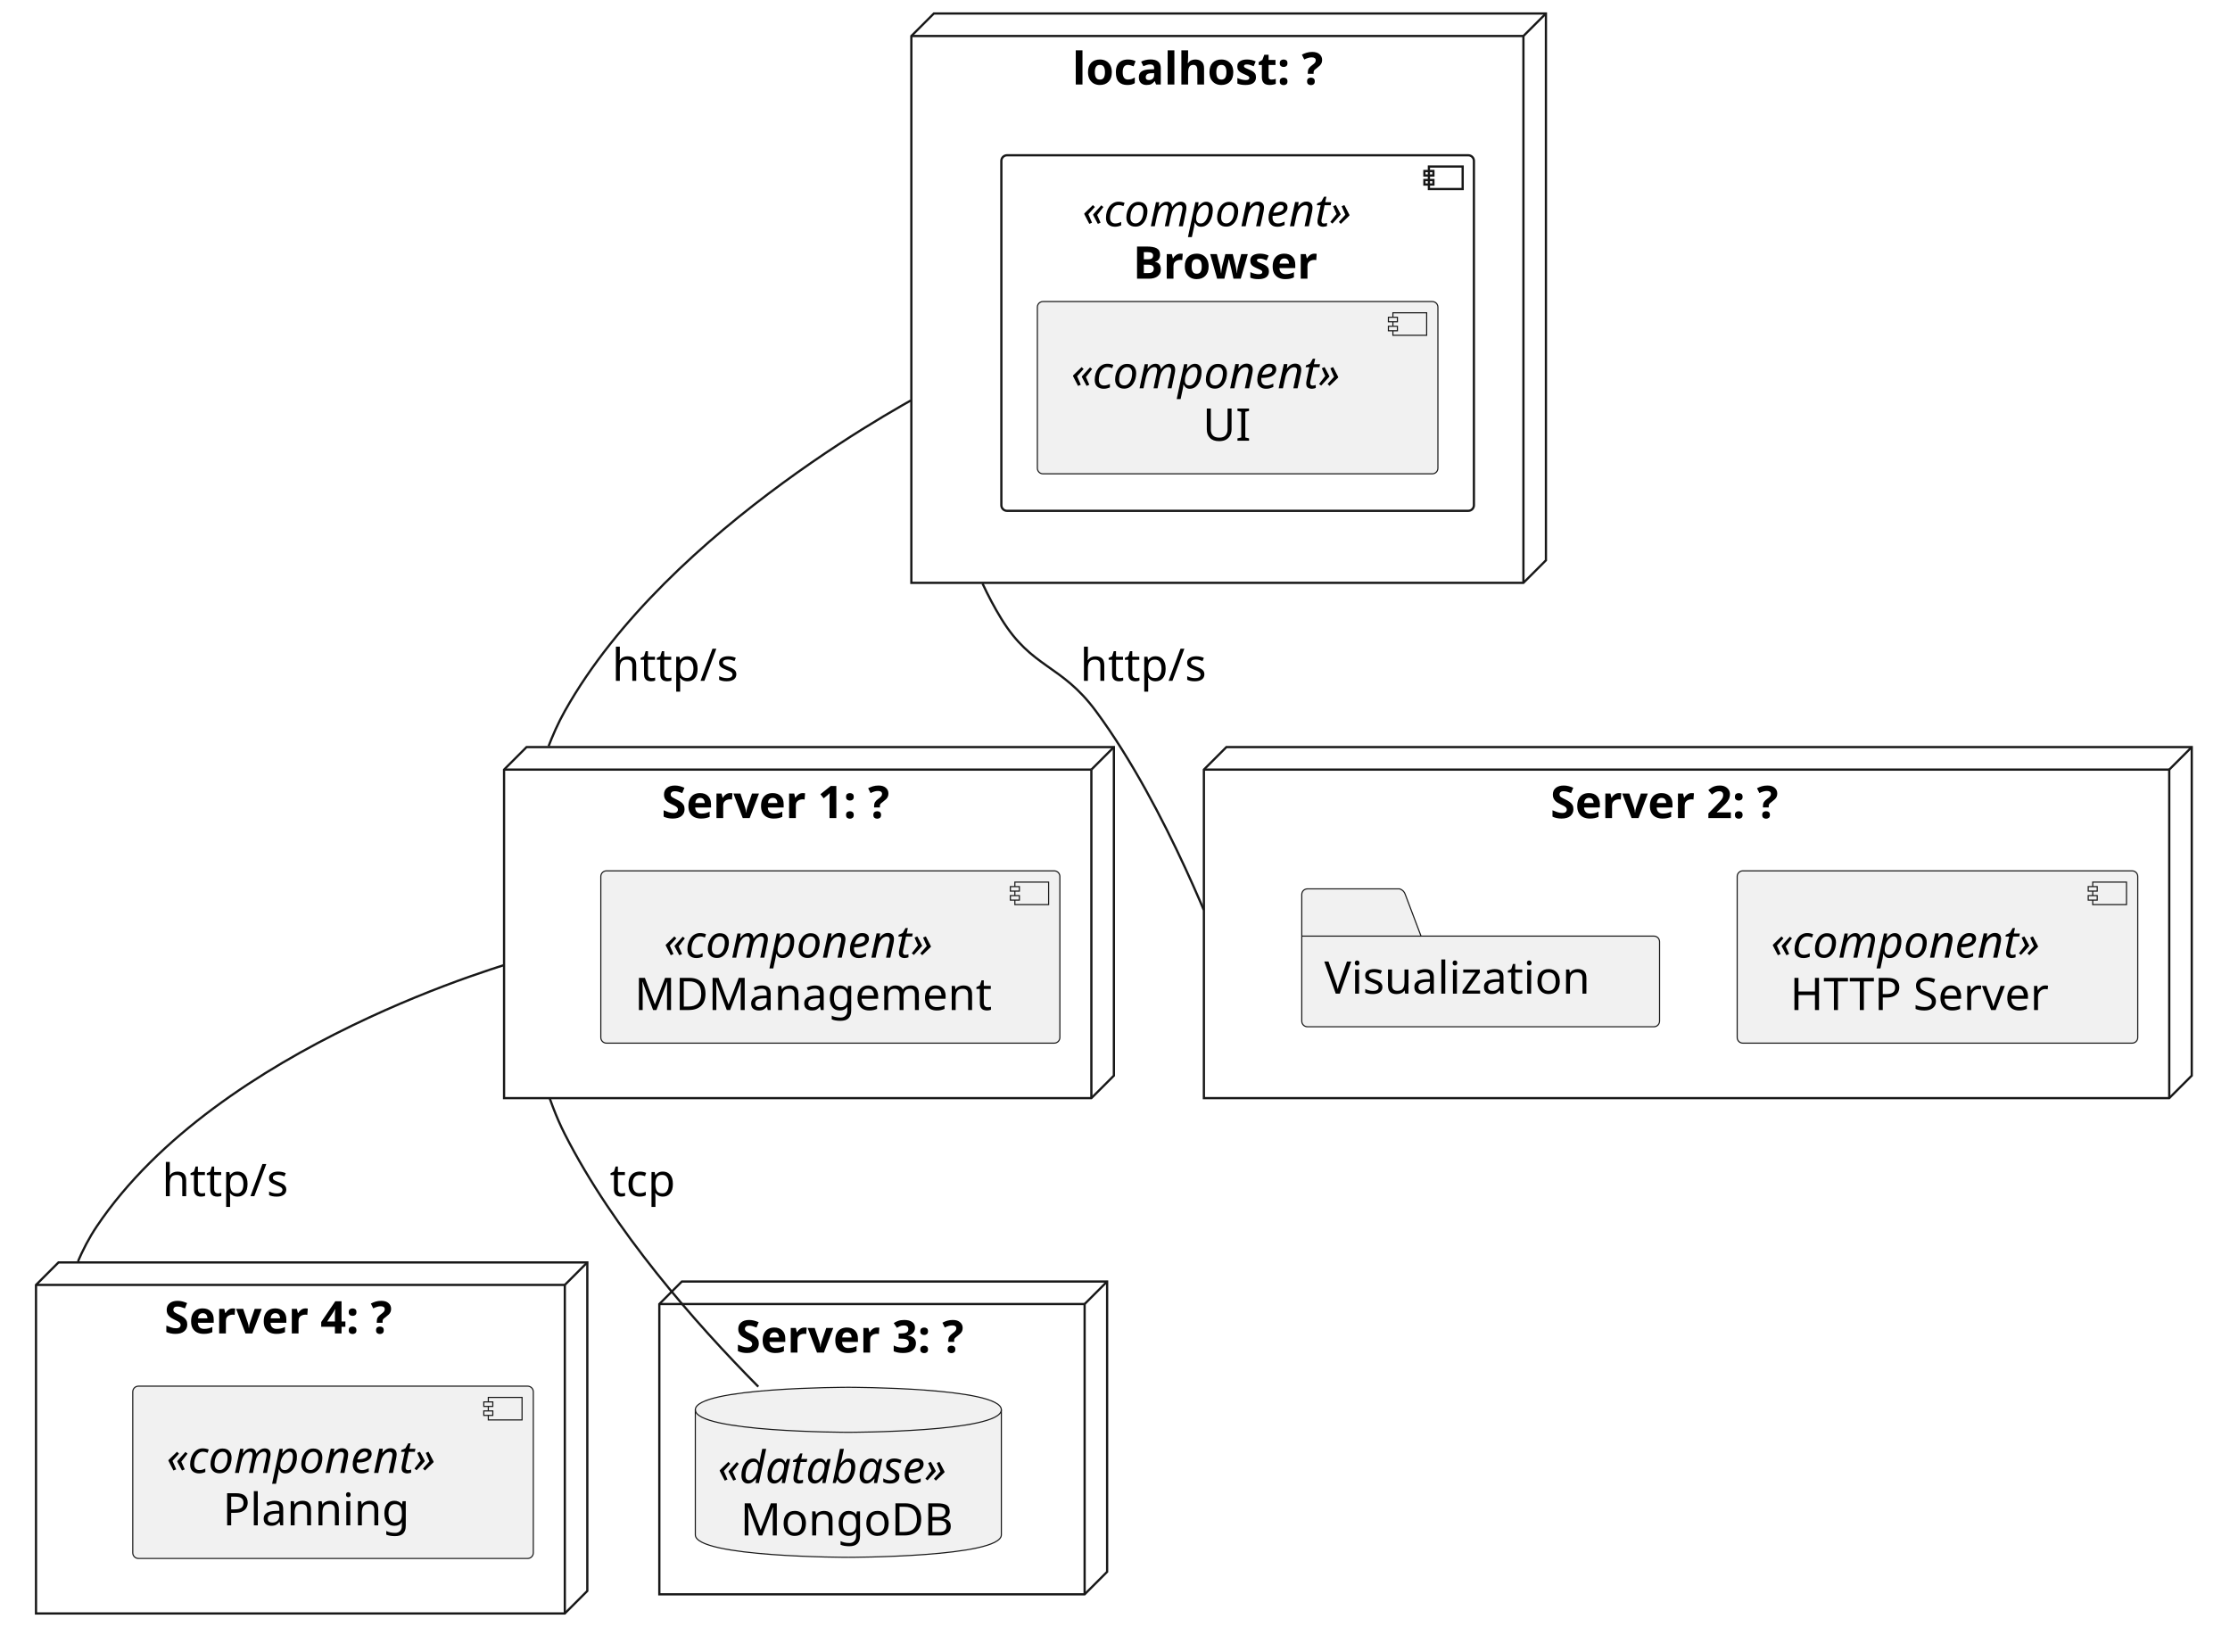
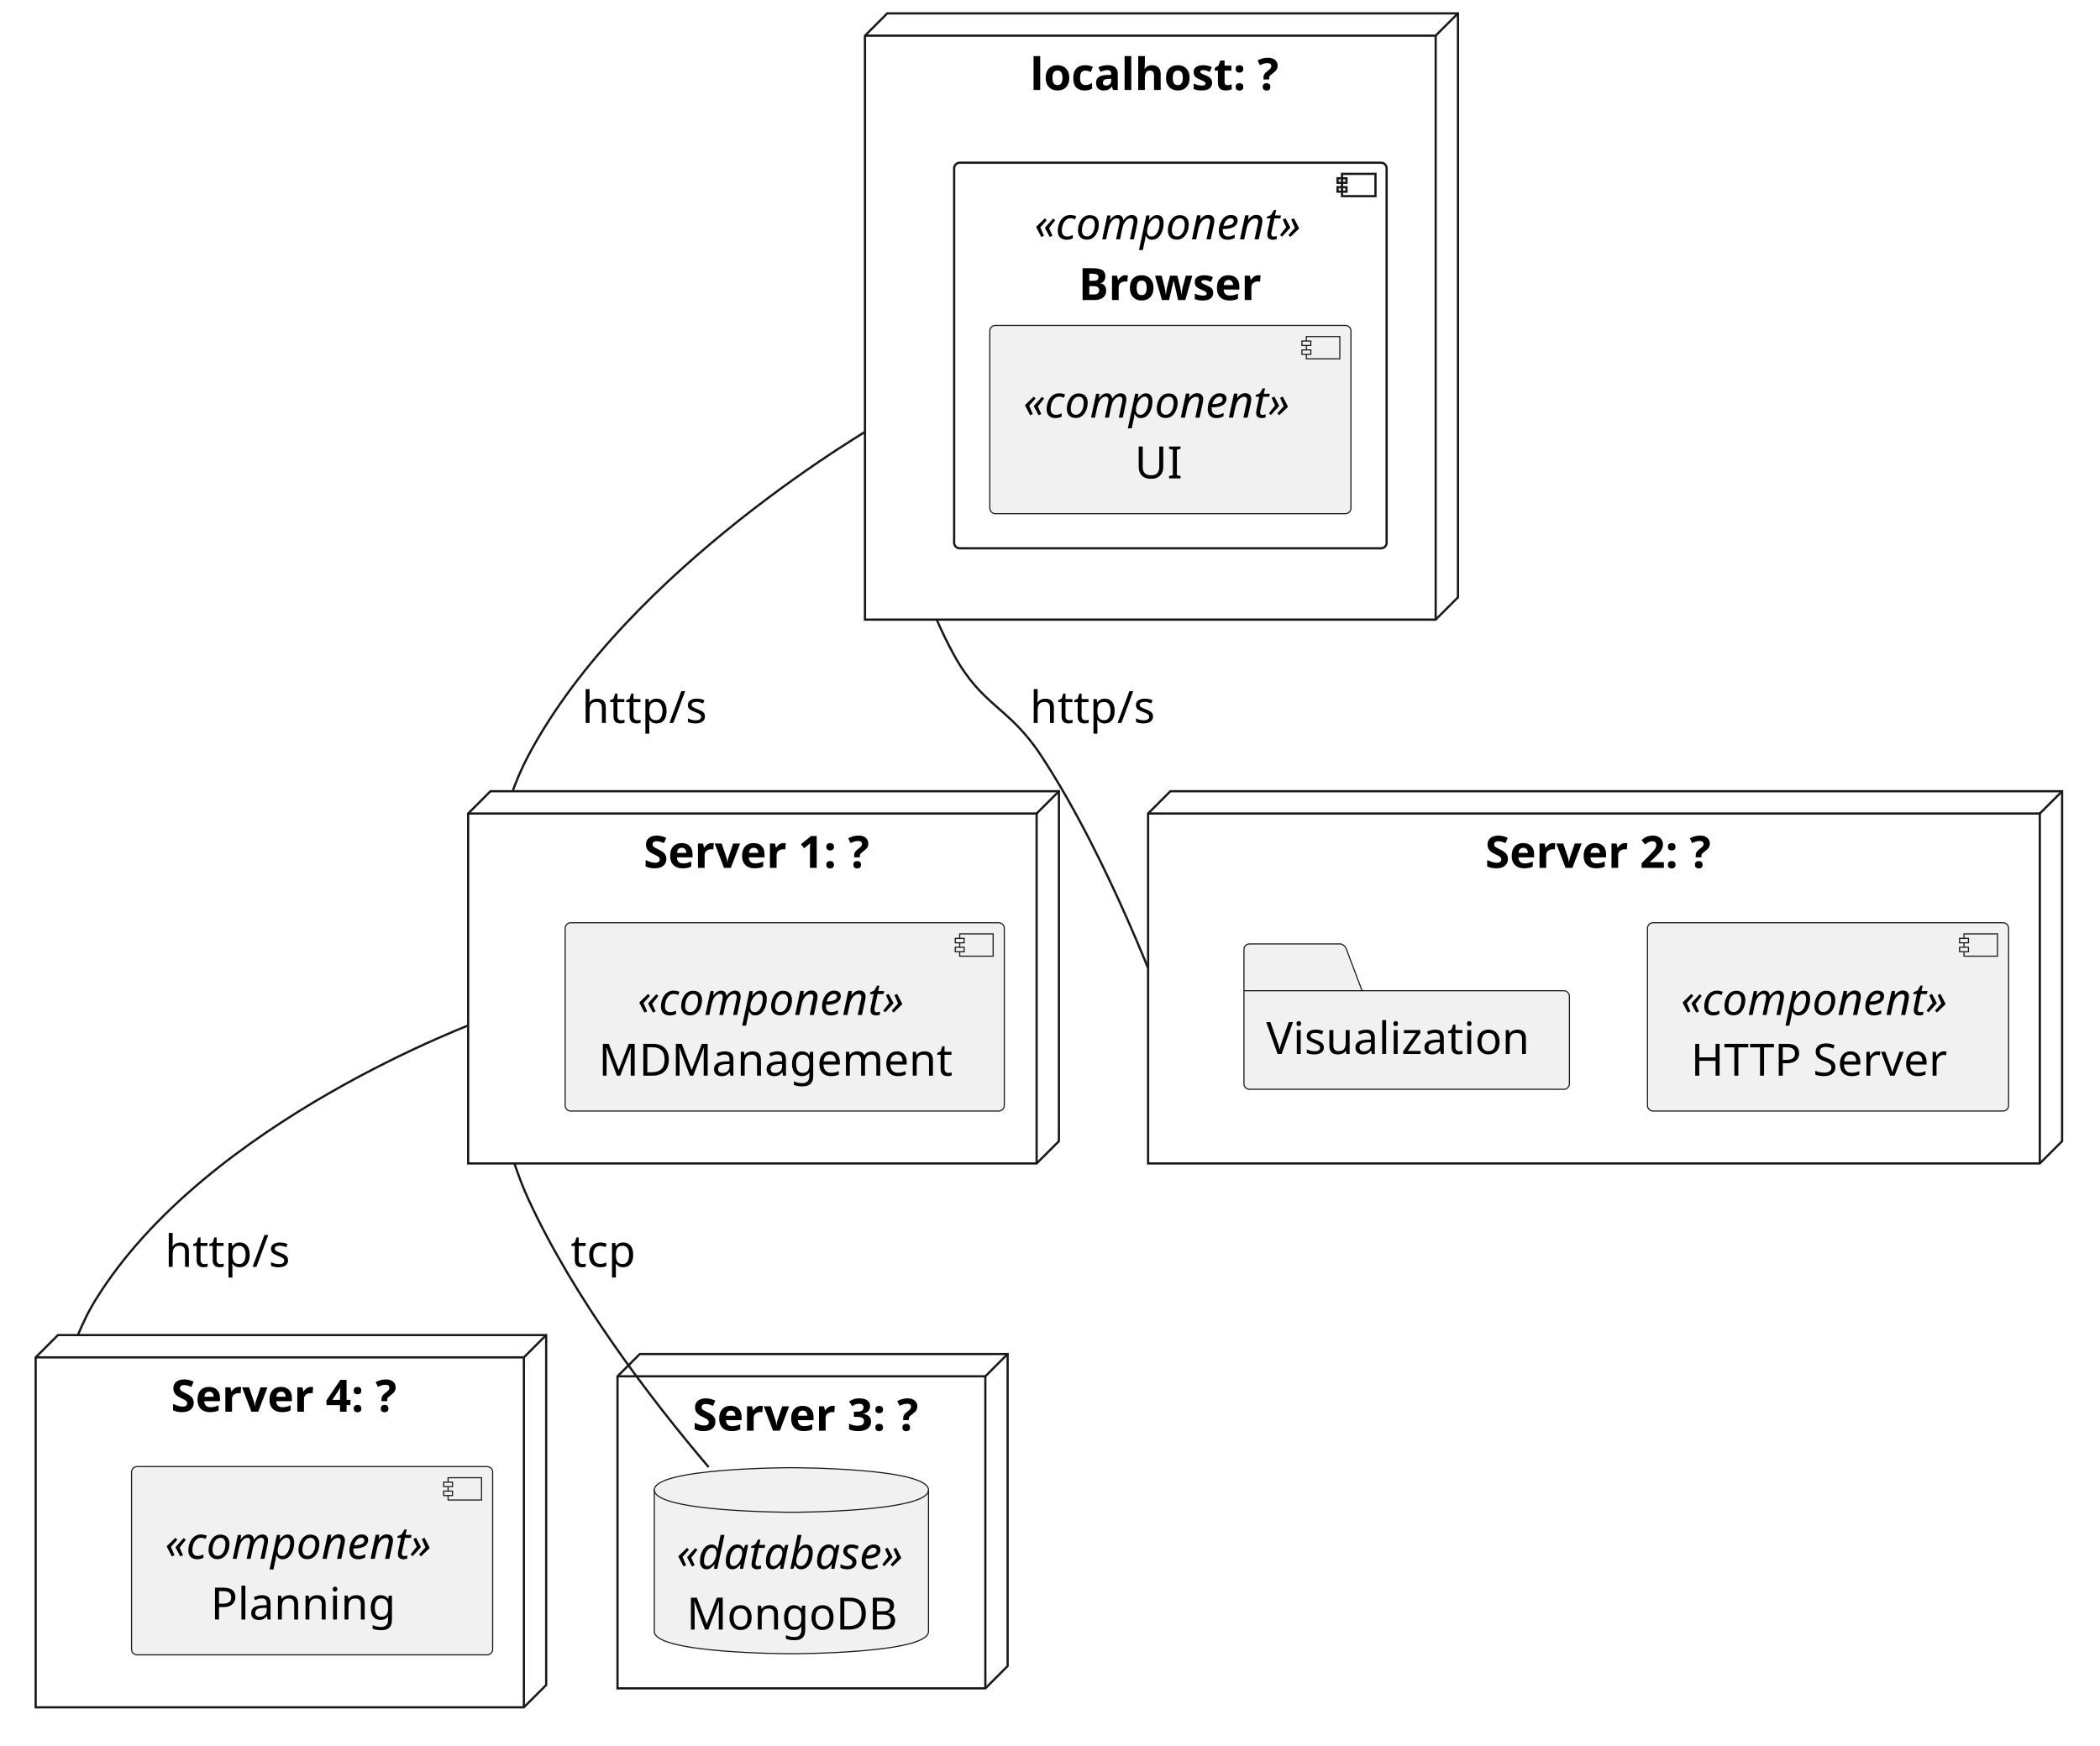
- <svg xmlns="http://www.w3.org/2000/svg" contentStyleType="text/css" height="734px" preserveAspectRatio="none" style="width:991px;height:734px;background:#FFFFFF;" version="1.1" viewBox="0 0 991 734" width="991px" zoomAndPan="magnify">
+ <svg xmlns="http://www.w3.org/2000/svg" contentStyleType="text/css" height="783px" preserveAspectRatio="none" style="width:942px;height:783px;background:#FFFFFF;" version="1.1" viewBox="0 0 942 783" width="942px" zoomAndPan="magnify">
  <defs />
  <g>
    <g id="cluster_LOCAL">
-       <polygon fill="none" points="405,16,415,6,687,6,687,249,677,259,405,259,405,16" style="stroke:#181818;stroke-width:1.0;" />
-       <line style="stroke:#181818;stroke-width:1.0;" x1="677" x2="687" y1="16" y2="6" />
-       <line style="stroke:#181818;stroke-width:1.0;" x1="405" x2="677" y1="16" y2="16" />
-       <line style="stroke:#181818;stroke-width:1.0;" x1="677" x2="677" y1="16" y2="259" />
-       <text fill="#000000" font-family="sans-serif" font-size="20" font-weight="bold" lengthAdjust="spacing" textLength="131" x="476.5" y="37.565">localhost: ?</text>
+       <polygon fill="none" points="388,16,398,6,654,6,654,268,644,278,388,278,388,16" style="stroke:#181818;stroke-width:1.0;" />
+       <line style="stroke:#181818;stroke-width:1.0;" x1="644" x2="654" y1="16" y2="6" />
+       <line style="stroke:#181818;stroke-width:1.0;" x1="388" x2="644" y1="16" y2="16" />
+       <line style="stroke:#181818;stroke-width:1.0;" x1="644" x2="644" y1="16" y2="278" />
+       <text fill="#000000" font-family="sans-serif" font-size="20" font-weight="bold" lengthAdjust="spacing" textLength="109.875" x="462.062" y="40.38">localhost: ?</text>
    </g>
    <g id="cluster_B">
-       <rect fill="none" height="158" rx="2.5" ry="2.5" style="stroke:#181818;stroke-width:1.0;" width="210" x="445" y="69" />
-       <rect fill="none" height="10" style="stroke:#181818;stroke-width:1.0;" width="15" x="635" y="74" />
-       <rect fill="none" height="2" style="stroke:#181818;stroke-width:1.0;" width="4" x="633" y="76" />
-       <rect fill="none" height="2" style="stroke:#181818;stroke-width:1.0;" width="4" x="633" y="80" />
-       <text fill="#000000" font-family="sans-serif" font-size="20" font-style="italic" lengthAdjust="spacing" textLength="138" x="481" y="100.564">«component»</text>
-       <text fill="#000000" font-family="sans-serif" font-size="20" font-weight="bold" lengthAdjust="spacing" textLength="93" x="503.5" y="123.846">Browser</text>
+       <rect fill="none" height="173" rx="2.5" ry="2.5" style="stroke:#181818;stroke-width:1.0;" width="194" x="428" y="73" />
+       <rect fill="none" height="10" style="stroke:#181818;stroke-width:1.0;" width="15" x="602" y="78" />
+       <rect fill="none" height="2" style="stroke:#181818;stroke-width:1.0;" width="4" x="600" y="80" />
+       <rect fill="none" height="2" style="stroke:#181818;stroke-width:1.0;" width="4" x="600" y="84" />
+       <text fill="#000000" font-family="sans-serif" font-size="20" font-style="italic" lengthAdjust="spacing" textLength="122" x="464" y="107.38">«component»</text>
+       <text fill="#000000" font-family="sans-serif" font-size="20" font-weight="bold" lengthAdjust="spacing" textLength="82.375" x="483.812" y="134.62">Browser</text>
    </g>
    <g id="cluster_S1">
-       <polygon fill="none" points="224,342,234,332,495,332,495,478,485,488,224,488,224,342" style="stroke:#181818;stroke-width:1.0;" />
-       <line style="stroke:#181818;stroke-width:1.0;" x1="485" x2="495" y1="342" y2="332" />
-       <line style="stroke:#181818;stroke-width:1.0;" x1="224" x2="485" y1="342" y2="342" />
-       <line style="stroke:#181818;stroke-width:1.0;" x1="485" x2="485" y1="342" y2="488" />
-       <text fill="#000000" font-family="sans-serif" font-size="20" font-weight="bold" lengthAdjust="spacing" textLength="123" x="294" y="363.565">Server 1: ?</text>
+       <polygon fill="none" points="210,365,220,355,475,355,475,512,465,522,210,522,210,365" style="stroke:#181818;stroke-width:1.0;" />
+       <line style="stroke:#181818;stroke-width:1.0;" x1="465" x2="475" y1="365" y2="355" />
+       <line style="stroke:#181818;stroke-width:1.0;" x1="210" x2="465" y1="365" y2="365" />
+       <line style="stroke:#181818;stroke-width:1.0;" x1="465" x2="465" y1="365" y2="522" />
+       <text fill="#000000" font-family="sans-serif" font-size="20" font-weight="bold" lengthAdjust="spacing" textLength="99.625" x="288.688" y="389.38">Server 1: ?</text>
    </g>
    <g id="cluster_S4">
-       <polygon fill="none" points="16,571,26,561,261,561,261,707,251,717,16,717,16,571" style="stroke:#181818;stroke-width:1.0;" />
-       <line style="stroke:#181818;stroke-width:1.0;" x1="251" x2="261" y1="571" y2="561" />
-       <line style="stroke:#181818;stroke-width:1.0;" x1="16" x2="251" y1="571" y2="571" />
-       <line style="stroke:#181818;stroke-width:1.0;" x1="251" x2="251" y1="571" y2="717" />
-       <text fill="#000000" font-family="sans-serif" font-size="20" font-weight="bold" lengthAdjust="spacing" textLength="123" x="73" y="592.564">Server 4: ?</text>
+       <polygon fill="none" points="16,609,26,599,245,599,245,756,235,766,16,766,16,609" style="stroke:#181818;stroke-width:1.0;" />
+       <line style="stroke:#181818;stroke-width:1.0;" x1="235" x2="245" y1="609" y2="599" />
+       <line style="stroke:#181818;stroke-width:1.0;" x1="16" x2="235" y1="609" y2="609" />
+       <line style="stroke:#181818;stroke-width:1.0;" x1="235" x2="235" y1="609" y2="766" />
+       <text fill="#000000" font-family="sans-serif" font-size="20" font-weight="bold" lengthAdjust="spacing" textLength="99.625" x="76.688" y="633.38">Server 4: ?</text>
    </g>
    <g id="cluster_S3">
-       <polygon fill="none" points="293,579.5,303,569.5,492,569.5,492,698.5,482,708.5,293,708.5,293,579.5" style="stroke:#181818;stroke-width:1.0;" />
-       <line style="stroke:#181818;stroke-width:1.0;" x1="482" x2="492" y1="579.5" y2="569.5" />
-       <line style="stroke:#181818;stroke-width:1.0;" x1="293" x2="482" y1="579.5" y2="579.5" />
-       <line style="stroke:#181818;stroke-width:1.0;" x1="482" x2="482" y1="579.5" y2="708.5" />
-       <text fill="#000000" font-family="sans-serif" font-size="20" font-weight="bold" lengthAdjust="spacing" textLength="123" x="327" y="601.064">Server 3: ?</text>
+       <polygon fill="none" points="277,617.5,287,607.5,452,607.5,452,747.5,442,757.5,277,757.5,277,617.5" style="stroke:#181818;stroke-width:1.0;" />
+       <line style="stroke:#181818;stroke-width:1.0;" x1="442" x2="452" y1="617.5" y2="607.5" />
+       <line style="stroke:#181818;stroke-width:1.0;" x1="277" x2="442" y1="617.5" y2="617.5" />
+       <line style="stroke:#181818;stroke-width:1.0;" x1="442" x2="442" y1="617.5" y2="757.5" />
+       <text fill="#000000" font-family="sans-serif" font-size="20" font-weight="bold" lengthAdjust="spacing" textLength="99.625" x="310.688" y="641.88">Server 3: ?</text>
    </g>
    <g id="cluster_S2">
-       <polygon fill="none" points="535,342,545,332,974,332,974,478,964,488,535,488,535,342" style="stroke:#181818;stroke-width:1.0;" />
-       <line style="stroke:#181818;stroke-width:1.0;" x1="964" x2="974" y1="342" y2="332" />
-       <line style="stroke:#181818;stroke-width:1.0;" x1="535" x2="964" y1="342" y2="342" />
-       <line style="stroke:#181818;stroke-width:1.0;" x1="964" x2="964" y1="342" y2="488" />
-       <text fill="#000000" font-family="sans-serif" font-size="20" font-weight="bold" lengthAdjust="spacing" textLength="123" x="689" y="363.565">Server 2: ?</text>
+       <polygon fill="none" points="515,365,525,355,925,355,925,512,915,522,515,522,515,365" style="stroke:#181818;stroke-width:1.0;" />
+       <line style="stroke:#181818;stroke-width:1.0;" x1="915" x2="925" y1="365" y2="355" />
+       <line style="stroke:#181818;stroke-width:1.0;" x1="515" x2="915" y1="365" y2="365" />
+       <line style="stroke:#181818;stroke-width:1.0;" x1="915" x2="915" y1="365" y2="522" />
+       <text fill="#000000" font-family="sans-serif" font-size="20" font-weight="bold" lengthAdjust="spacing" textLength="99.625" x="666.188" y="389.38">Server 2: ?</text>
    </g>
    <g id="elem_UI">
-       <rect fill="#F1F1F1" height="76.562" rx="2.5" ry="2.5" style="stroke:#181818;stroke-width:0.5;" width="178" x="461" y="134" />
-       <rect fill="#F1F1F1" height="10" style="stroke:#181818;stroke-width:0.5;" width="15" x="619" y="139" />
-       <rect fill="#F1F1F1" height="2" style="stroke:#181818;stroke-width:0.5;" width="4" x="617" y="141" />
-       <rect fill="#F1F1F1" height="2" style="stroke:#181818;stroke-width:0.5;" width="4" x="617" y="145" />
-       <text fill="#000000" font-family="sans-serif" font-size="20" font-style="italic" lengthAdjust="spacing" textLength="138" x="476" y="172.565">«component»</text>
-       <text fill="#000000" font-family="sans-serif" font-size="20" lengthAdjust="spacing" textLength="21" x="534.5" y="195.846">UI</text>
+       <rect fill="#F1F1F1" height="84.48" rx="2.5" ry="2.5" style="stroke:#181818;stroke-width:0.5;" width="162" x="444" y="146" />
+       <rect fill="#F1F1F1" height="10" style="stroke:#181818;stroke-width:0.5;" width="15" x="586" y="151" />
+       <rect fill="#F1F1F1" height="2" style="stroke:#181818;stroke-width:0.5;" width="4" x="584" y="153" />
+       <rect fill="#F1F1F1" height="2" style="stroke:#181818;stroke-width:0.5;" width="4" x="584" y="157" />
+       <text fill="#000000" font-family="sans-serif" font-size="20" font-style="italic" lengthAdjust="spacing" textLength="122" x="459" y="187.38">«component»</text>
+       <text fill="#000000" font-family="sans-serif" font-size="20" lengthAdjust="spacing" textLength="22" x="509" y="214.62">UI</text>
    </g>
    <g id="elem_MDM">
-       <rect fill="#F1F1F1" height="76.562" rx="2.5" ry="2.5" style="stroke:#181818;stroke-width:0.5;" width="204" x="267" y="387" />
-       <rect fill="#F1F1F1" height="10" style="stroke:#181818;stroke-width:0.5;" width="15" x="451" y="392" />
-       <rect fill="#F1F1F1" height="2" style="stroke:#181818;stroke-width:0.5;" width="4" x="449" y="394" />
-       <rect fill="#F1F1F1" height="2" style="stroke:#181818;stroke-width:0.5;" width="4" x="449" y="398" />
-       <text fill="#000000" font-family="sans-serif" font-size="20" font-style="italic" lengthAdjust="spacing" textLength="138" x="295" y="425.565">«component»</text>
-       <text fill="#000000" font-family="sans-serif" font-size="20" lengthAdjust="spacing" textLength="164" x="282" y="448.846">MDManagement</text>
+       <rect fill="#F1F1F1" height="84.48" rx="2.5" ry="2.5" style="stroke:#181818;stroke-width:0.5;" width="197" x="253.5" y="414" />
+       <rect fill="#F1F1F1" height="10" style="stroke:#181818;stroke-width:0.5;" width="15" x="430.5" y="419" />
+       <rect fill="#F1F1F1" height="2" style="stroke:#181818;stroke-width:0.5;" width="4" x="428.5" y="421" />
+       <rect fill="#F1F1F1" height="2" style="stroke:#181818;stroke-width:0.5;" width="4" x="428.5" y="425" />
+       <text fill="#000000" font-family="sans-serif" font-size="20" font-style="italic" lengthAdjust="spacing" textLength="122" x="286" y="455.38">«component»</text>
+       <text fill="#000000" font-family="sans-serif" font-size="20" lengthAdjust="spacing" textLength="157" x="268.5" y="482.62">MDManagement</text>
    </g>
    <g id="elem_P">
-       <rect fill="#F1F1F1" height="76.562" rx="2.5" ry="2.5" style="stroke:#181818;stroke-width:0.5;" width="178" x="59" y="616" />
-       <rect fill="#F1F1F1" height="10" style="stroke:#181818;stroke-width:0.5;" width="15" x="217" y="621" />
-       <rect fill="#F1F1F1" height="2" style="stroke:#181818;stroke-width:0.5;" width="4" x="215" y="623" />
-       <rect fill="#F1F1F1" height="2" style="stroke:#181818;stroke-width:0.5;" width="4" x="215" y="627" />
-       <text fill="#000000" font-family="sans-serif" font-size="20" font-style="italic" lengthAdjust="spacing" textLength="138" x="74" y="654.564">«component»</text>
-       <text fill="#000000" font-family="sans-serif" font-size="20" lengthAdjust="spacing" textLength="88" x="99" y="677.846">Planning</text>
+       <rect fill="#F1F1F1" height="84.48" rx="2.5" ry="2.5" style="stroke:#181818;stroke-width:0.5;" width="162" x="59" y="658" />
+       <rect fill="#F1F1F1" height="10" style="stroke:#181818;stroke-width:0.5;" width="15" x="201" y="663" />
+       <rect fill="#F1F1F1" height="2" style="stroke:#181818;stroke-width:0.5;" width="4" x="199" y="665" />
+       <rect fill="#F1F1F1" height="2" style="stroke:#181818;stroke-width:0.5;" width="4" x="199" y="669" />
+       <text fill="#000000" font-family="sans-serif" font-size="20" font-style="italic" lengthAdjust="spacing" textLength="122" x="74" y="699.38">«component»</text>
+       <text fill="#000000" font-family="sans-serif" font-size="20" lengthAdjust="spacing" textLength="81" x="94.5" y="726.62">Planning</text>
    </g>
    <g id="elem_DB">
-       <path d="M309,626.5 C309,616.5 377,616.5 377,616.5 C377,616.5 445,616.5 445,626.5 L445,682.062 C445,692.062 377,692.062 377,692.062 C377,692.062 309,692.062 309,682.062 L309,626.5 " fill="#F1F1F1" style="stroke:#181818;stroke-width:0.5;" />
-       <path d="M309,626.5 C309,636.5 377,636.5 377,636.5 C377,636.5 445,636.5 445,626.5 " fill="none" style="stroke:#181818;stroke-width:0.5;" />
-       <text fill="#000000" font-family="sans-serif" font-size="20" font-style="italic" lengthAdjust="spacing" textLength="116" x="319" y="659.064">«database»</text>
-       <text fill="#000000" font-family="sans-serif" font-size="20" lengthAdjust="spacing" textLength="96" x="329" y="682.346">MongoDB</text>
+       <path d="M293.5,668.5 C293.5,658.5 355,658.5 355,658.5 C355,658.5 416.5,658.5 416.5,668.5 L416.5,731.98 C416.5,741.98 355,741.98 355,741.98 C355,741.98 293.5,741.98 293.5,731.98 L293.5,668.5 " fill="#F1F1F1" style="stroke:#181818;stroke-width:0.5;" />
+       <path d="M293.5,668.5 C293.5,678.5 355,678.5 355,678.5 C355,678.5 416.5,678.5 416.5,668.5 " fill="none" style="stroke:#181818;stroke-width:0.5;" />
+       <text fill="#000000" font-family="sans-serif" font-size="20" font-style="italic" lengthAdjust="spacing" textLength="103" x="303.5" y="703.88">«database»</text>
+       <text fill="#000000" font-family="sans-serif" font-size="20" lengthAdjust="spacing" textLength="94" x="308" y="731.12">MongoDB</text>
    </g>
    <g id="elem_SERV">
-       <rect fill="#F1F1F1" height="76.562" rx="2.5" ry="2.5" style="stroke:#181818;stroke-width:0.5;" width="178" x="772" y="387" />
-       <rect fill="#F1F1F1" height="10" style="stroke:#181818;stroke-width:0.5;" width="15" x="930" y="392" />
-       <rect fill="#F1F1F1" height="2" style="stroke:#181818;stroke-width:0.5;" width="4" x="928" y="394" />
-       <rect fill="#F1F1F1" height="2" style="stroke:#181818;stroke-width:0.5;" width="4" x="928" y="398" />
-       <text fill="#000000" font-family="sans-serif" font-size="20" font-style="italic" lengthAdjust="spacing" textLength="138" x="787" y="425.565">«component»</text>
-       <text fill="#000000" font-family="sans-serif" font-size="20" lengthAdjust="spacing" textLength="121" x="795.5" y="448.846">HTTP Server</text>
+       <rect fill="#F1F1F1" height="84.48" rx="2.5" ry="2.5" style="stroke:#181818;stroke-width:0.5;" width="162" x="739" y="414" />
+       <rect fill="#F1F1F1" height="10" style="stroke:#181818;stroke-width:0.5;" width="15" x="881" y="419" />
+       <rect fill="#F1F1F1" height="2" style="stroke:#181818;stroke-width:0.5;" width="4" x="879" y="421" />
+       <rect fill="#F1F1F1" height="2" style="stroke:#181818;stroke-width:0.5;" width="4" x="879" y="425" />
+       <text fill="#000000" font-family="sans-serif" font-size="20" font-style="italic" lengthAdjust="spacing" textLength="122" x="754" y="455.38">«component»</text>
+       <text fill="#000000" font-family="sans-serif" font-size="20" lengthAdjust="spacing" textLength="113" x="758.5" y="482.62">HTTP Server</text>
    </g>
    <g id="elem_V">
-       <path d="M581,395 L622,395 A3.75,3.75 0 0 1 624.5,397.5 L631.5,416 L735,416 A2.5,2.5 0 0 1 737.5,418.5 L737.5,453.781 A2.5,2.5 0 0 1 735,456.281 L581,456.281 A2.5,2.5 0 0 1 578.5,453.781 L578.5,397.5 A2.5,2.5 0 0 1 581,395 " fill="#F1F1F1" style="stroke:#181818;stroke-width:0.5;" />
-       <line style="stroke:#181818;stroke-width:0.5;" x1="578.5" x2="631.5" y1="416" y2="416" />
-       <text fill="#000000" font-family="sans-serif" font-size="20" lengthAdjust="spacing" textLength="129" x="588.5" y="441.565">Visualization</text>
+       <path d="M560.5,423.5 L601.5,423.5 A3.75,3.75 0 0 1 604,426 L611,444.5 L701.5,444.5 A2.5,2.5 0 0 1 704,447 L704,486.24 A2.5,2.5 0 0 1 701.5,488.74 L560.5,488.74 A2.5,2.5 0 0 1 558,486.24 L558,426 A2.5,2.5 0 0 1 560.5,423.5 " fill="#F1F1F1" style="stroke:#181818;stroke-width:0.5;" />
+       <line style="stroke:#181818;stroke-width:0.5;" x1="558" x2="611" y1="444.5" y2="444.5" />
+       <text fill="#000000" font-family="sans-serif" font-size="20" lengthAdjust="spacing" textLength="116" x="568" y="472.88">Visualization</text>
    </g>
    <g id="link_LOCAL_S1">
-       <path d="M404.746,177.976 C404.496,178.115 404.242,178.258 403.982,178.404 C402.945,178.988 401.827,179.622 400.636,180.305 C398.253,181.671 395.573,183.234 392.639,184.987 C380.903,191.996 365.103,202.029 347.969,214.579 C313.7,239.678 274.095,274.84 251,316 C249.526,318.627 248.162,321.341 246.899,324.122 C246.268,325.513 245.662,326.92 245.08,328.341 C244.789,329.052 244.505,329.766 244.226,330.484 C244.086,330.842 243.949,331.202 243.812,331.562 " fill="none" id="LOCAL-S1" style="stroke:#181818;stroke-width:1.0;" />
-       <text fill="#000000" font-family="sans-serif" font-size="20" lengthAdjust="spacing" textLength="59" x="272" y="302.565">http/s</text>
+       <path d="M387.866,193.86 C387.621,194.011 387.37,194.166 387.114,194.324 C386.092,194.955 384.991,195.641 383.818,196.379 C381.471,197.856 378.832,199.543 375.943,201.431 C364.388,208.983 348.837,219.748 331.993,233.091 C298.303,259.777 259.435,296.775 237,339 C235.492,341.838 234.097,344.766 232.808,347.762 C232.164,349.26 231.546,350.775 230.953,352.304 C230.656,353.069 230.366,353.837 230.082,354.609 " fill="none" id="LOCAL-S1" style="stroke:#181818;stroke-width:1.0;" />
+       <text fill="#000000" font-family="sans-serif" font-size="20" lengthAdjust="spacing" textLength="55" x="261" y="324.38">http/s</text>
    </g>
    <g id="link_LOCAL_S2">
-       <path d="M436.632,259.33 C439.168,264.768 441.951,270.043 445,275 C458.67,297.22 471.49,295.03 487,316 C502.885,337.47 516.7,364.09 526.634,385.589 C529.117,390.963 531.358,396.018 533.328,400.592 C533.821,401.736 534.296,402.849 534.754,403.93 C534.812,404.065 534.869,404.2 534.925,404.334 " fill="none" id="LOCAL-S2" style="stroke:#181818;stroke-width:1.0;" />
-       <text fill="#000000" font-family="sans-serif" font-size="20" lengthAdjust="spacing" textLength="59" x="480" y="302.565">http/s</text>
+       <path d="M420.197,278.034 C420.275,278.212 420.352,278.389 420.43,278.567 C420.585,278.922 420.741,279.276 420.898,279.629 C421.212,280.336 421.529,281.041 421.85,281.743 C422.491,283.146 423.146,284.538 423.815,285.916 C425.154,288.672 426.548,291.373 428,294 C440.8,317.16 452.45,316.89 467,339 C482.485,362.54 496.293,391.007 506.322,413.85 C508.83,419.561 511.101,424.92 513.104,429.762 C513.605,430.973 514.088,432.151 514.555,433.295 C514.672,433.581 514.787,433.864 514.902,434.146 " fill="none" id="LOCAL-S2" style="stroke:#181818;stroke-width:1.0;" />
+       <text fill="#000000" font-family="sans-serif" font-size="20" lengthAdjust="spacing" textLength="55" x="462" y="324.38">http/s</text>
    </g>
    <g id="link_S1_DB">
-       <path d="M244.292,488.085 C244.384,488.347 244.477,488.608 244.57,488.87 C244.943,489.916 245.327,490.958 245.721,491.993 C247.3,496.133 249.054,500.171 251,504 C272.77,546.81 308.97,587.97 336.99,616.23 " fill="none" id="S1-DB" style="stroke:#181818;stroke-width:1.0;" />
-       <text fill="#000000" font-family="sans-serif" font-size="20" lengthAdjust="spacing" textLength="32" x="271" y="531.564">tcp</text>
+       <path d="M230.769,522.009 C231.133,523.11 231.508,524.207 231.892,525.298 C233.43,529.662 235.127,533.933 237,538 C257.58,582.7 291.63,627.35 317.88,658.25 " fill="none" id="S1-DB" style="stroke:#181818;stroke-width:1.0;" />
+       <text fill="#000000" font-family="sans-serif" font-size="20" lengthAdjust="spacing" textLength="29" x="256" y="568.38">tcp</text>
    </g>
    <g id="link_S1_S4">
-       <path d="M223.669,428.987 C223.532,429.03 223.395,429.073 223.256,429.117 C222.7,429.292 222.12,429.476 221.517,429.669 C220.311,430.055 219.012,430.478 217.627,430.936 C214.858,431.852 211.743,432.913 208.331,434.121 C194.687,438.953 176.308,446.136 156.354,455.814 C116.445,475.17 70.235,504.51 43,545 C41.319,547.499 39.774,550.102 38.352,552.785 C37.642,554.127 36.963,555.489 36.313,556.869 C35.988,557.558 35.671,558.253 35.361,558.951 C35.206,559.3 35.053,559.65 34.902,560.001 C34.826,560.177 34.751,560.352 34.676,560.528 " fill="none" id="S1-S4" style="stroke:#181818;stroke-width:1.0;" />
-       <text fill="#000000" font-family="sans-serif" font-size="20" lengthAdjust="spacing" textLength="59" x="72" y="531.564">http/s</text>
+       <path d="M209.861,460.141 C209.344,460.349 208.804,460.567 208.242,460.796 C207.12,461.254 205.911,461.752 204.622,462.291 C202.044,463.37 199.145,464.611 195.972,466.013 C183.278,471.621 166.19,479.806 147.667,490.454 C110.623,511.75 67.84,542.9 43,583 C41.307,585.732 39.751,588.568 38.321,591.483 C37.606,592.941 36.922,594.418 36.269,595.913 C35.942,596.66 35.623,597.412 35.311,598.167 C35.233,598.356 35.156,598.545 35.079,598.735 " fill="none" id="S1-S4" style="stroke:#181818;stroke-width:1.0;" />
+       <text fill="#000000" font-family="sans-serif" font-size="20" lengthAdjust="spacing" textLength="55" x="74" y="568.38">http/s</text>
    </g>
  </g>
</svg>
